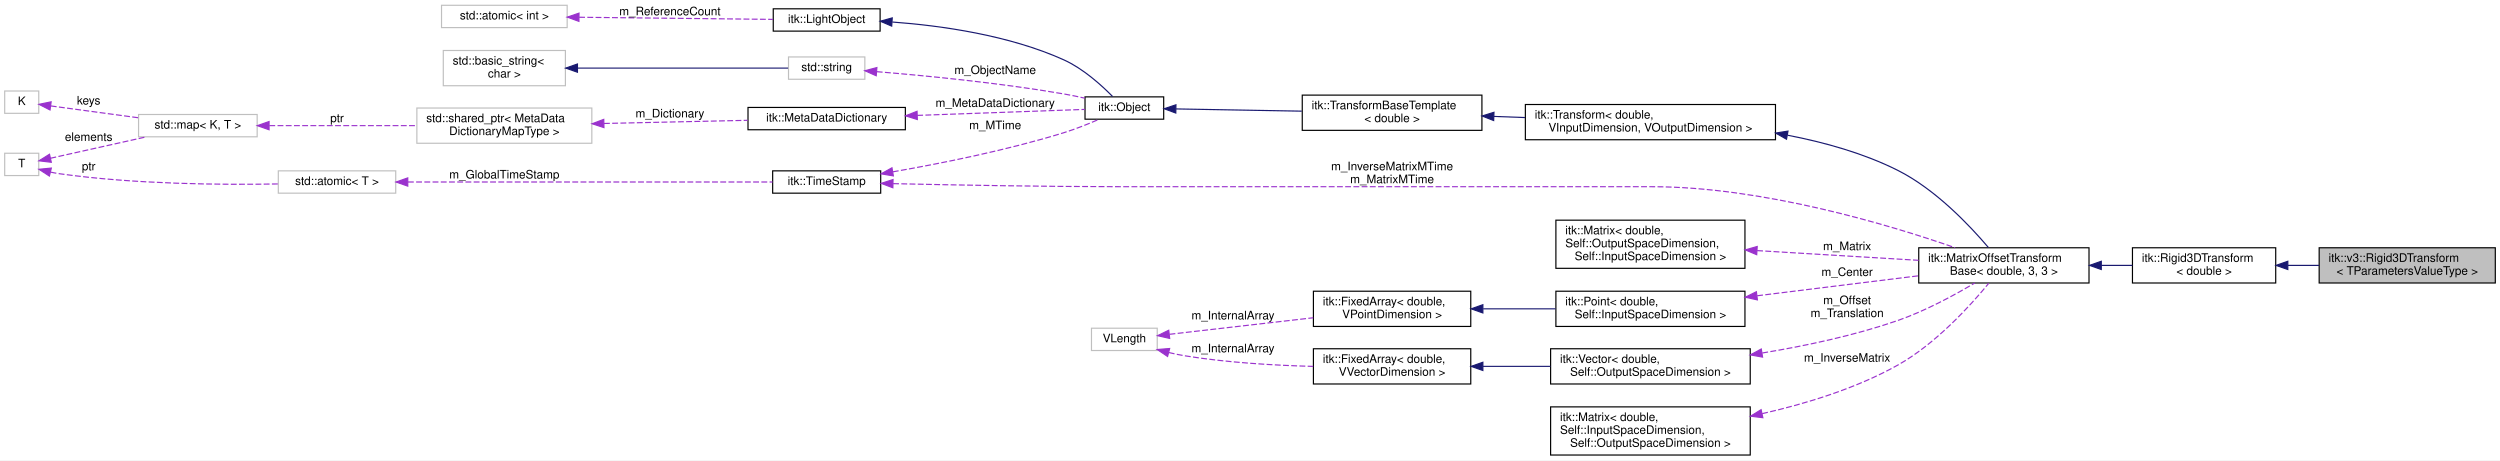
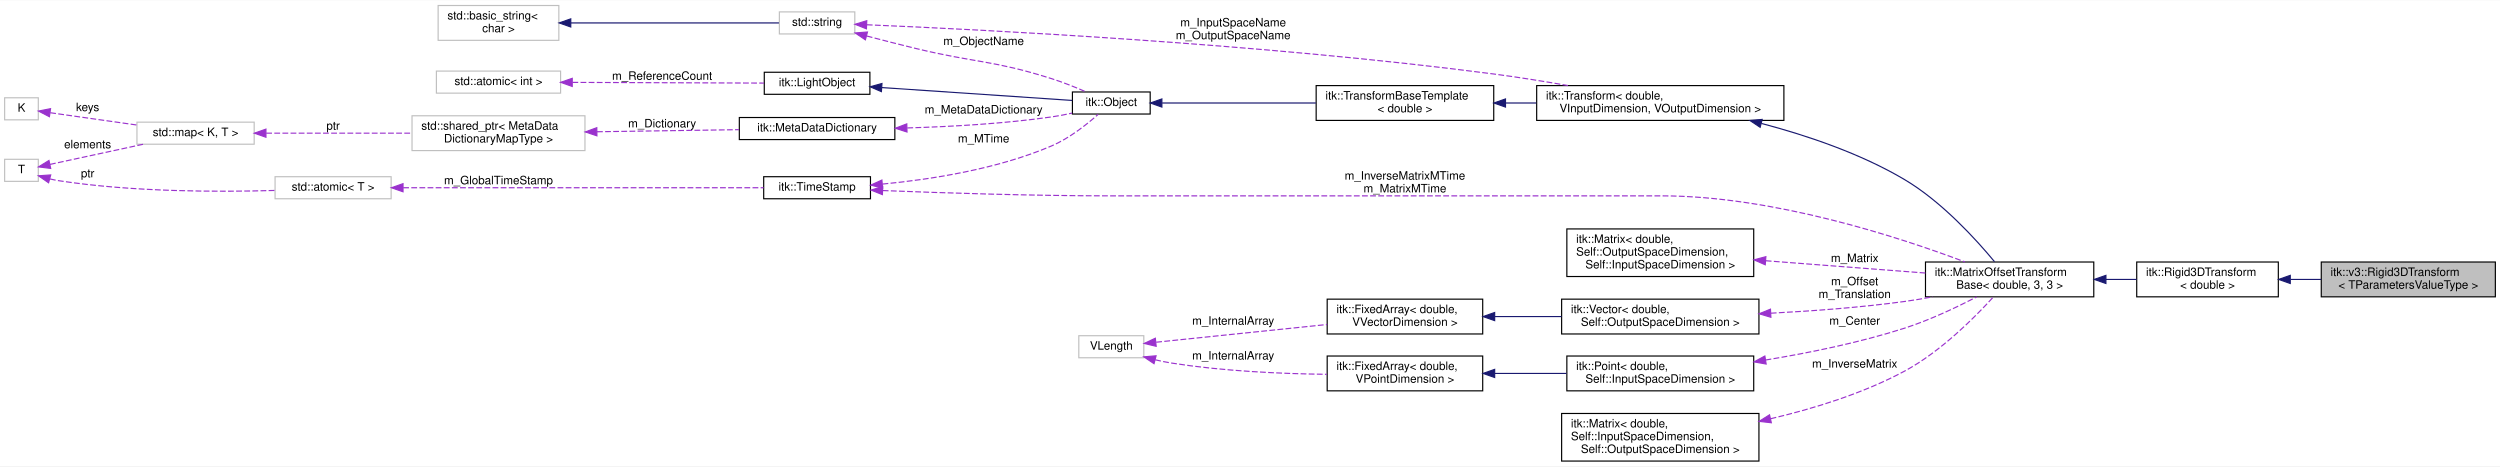
- <svg xmlns="http://www.w3.org/2000/svg" xmlns:xlink="http://www.w3.org/1999/xlink" width="2129pt" height="392pt" viewBox="0.00 0.00 2129.00 392.00">
-   <g id="graph0" class="graph" transform="scale(1 1) rotate(0) translate(4 388)">
-     <polygon fill="white" stroke="transparent" points="-4,4 -4,-388 2125,-388 2125,4 -4,4" />
+ <svg xmlns="http://www.w3.org/2000/svg" xmlns:xlink="http://www.w3.org/1999/xlink" width="2154pt" height="402pt" viewBox="0.00 0.00 2154.00 401.50">
+   <g id="graph0" class="graph" transform="scale(1 1) rotate(0) translate(4 397.5)">
+     <polygon fill="white" stroke="transparent" points="-4,4 -4,-397.5 2150,-397.5 2150,4 -4,4" />
    <g id="node1" class="node">
      <g id="a_node1">
        <a xlink:title="ITK3.x compatible Rigid3DTransform of a vector space (e.g. space coordinates)">
-           <polygon fill="#bfbfbf" stroke="black" points="1971,-147 1971,-177 2121,-177 2121,-147 1971,-147" />
-           <text text-anchor="start" x="1979" y="-165" font-family="Helvetica,sans-Serif" font-size="10.00">itk::v3::Rigid3DTransform</text>
-           <text text-anchor="middle" x="2046" y="-154" font-family="Helvetica,sans-Serif" font-size="10.00">&lt; TParametersValueType &gt;</text>
+           <polygon fill="#bfbfbf" stroke="black" points="1996,-142 1996,-172 2146,-172 2146,-142 1996,-142" />
+           <text text-anchor="start" x="2004" y="-160" font-family="Helvetica,sans-Serif" font-size="10.00">itk::v3::Rigid3DTransform</text>
+           <text text-anchor="middle" x="2071" y="-149" font-family="Helvetica,sans-Serif" font-size="10.00">&lt; TParametersValueType &gt;</text>
        </a>
      </g>
    </g>
    <g id="node2" class="node">
      <g id="a_node2">
        <a xlink:href="classitk_1_1Rigid3DTransform.html" target="_top" xlink:title=" ">
-           <polygon fill="white" stroke="black" points="1812,-147 1812,-177 1934,-177 1934,-147 1812,-147" />
-           <text text-anchor="start" x="1820" y="-165" font-family="Helvetica,sans-Serif" font-size="10.00">itk::Rigid3DTransform</text>
-           <text text-anchor="middle" x="1873" y="-154" font-family="Helvetica,sans-Serif" font-size="10.00">&lt; double &gt;</text>
+           <polygon fill="white" stroke="black" points="1837,-142 1837,-172 1959,-172 1959,-142 1837,-142" />
+           <text text-anchor="start" x="1845" y="-160" font-family="Helvetica,sans-Serif" font-size="10.00">itk::Rigid3DTransform</text>
+           <text text-anchor="middle" x="1898" y="-149" font-family="Helvetica,sans-Serif" font-size="10.00">&lt; double &gt;</text>
        </a>
      </g>
    </g>
    <g id="edge1" class="edge">
-       <path fill="none" stroke="midnightblue" d="M1944.41,-162C1953.14,-162 1962.09,-162 1970.87,-162" />
-       <polygon fill="midnightblue" stroke="midnightblue" points="1944.29,-158.5 1934.29,-162 1944.29,-165.5 1944.29,-158.5" />
+       <path fill="none" stroke="midnightblue" d="M1969.41,-157C1978.14,-157 1987.09,-157 1995.87,-157" />
+       <polygon fill="midnightblue" stroke="midnightblue" points="1969.29,-153.5 1959.29,-157 1969.29,-160.5 1969.29,-153.5" />
    </g>
    <g id="node3" class="node">
      <g id="a_node3">
        <a xlink:href="classitk_1_1MatrixOffsetTransformBase.html" target="_top" xlink:title=" ">
-           <polygon fill="white" stroke="black" points="1630,-147 1630,-177 1775,-177 1775,-147 1630,-147" />
-           <text text-anchor="start" x="1638" y="-165" font-family="Helvetica,sans-Serif" font-size="10.00">itk::MatrixOffsetTransform</text>
-           <text text-anchor="middle" x="1702.5" y="-154" font-family="Helvetica,sans-Serif" font-size="10.00">Base&lt; double, 3, 3 &gt;</text>
+           <polygon fill="white" stroke="black" points="1655,-142 1655,-172 1800,-172 1800,-142 1655,-142" />
+           <text text-anchor="start" x="1663" y="-160" font-family="Helvetica,sans-Serif" font-size="10.00">itk::MatrixOffsetTransform</text>
+           <text text-anchor="middle" x="1727.5" y="-149" font-family="Helvetica,sans-Serif" font-size="10.00">Base&lt; double, 3, 3 &gt;</text>
        </a>
      </g>
    </g>
    <g id="edge2" class="edge">
-       <path fill="none" stroke="midnightblue" d="M1785.48,-162C1794.41,-162 1803.36,-162 1811.95,-162" />
-       <polygon fill="midnightblue" stroke="midnightblue" points="1785.45,-158.5 1775.45,-162 1785.45,-165.5 1785.45,-158.5" />
+       <path fill="none" stroke="midnightblue" d="M1810.48,-157C1819.41,-157 1828.36,-157 1836.95,-157" />
+       <polygon fill="midnightblue" stroke="midnightblue" points="1810.45,-153.5 1800.45,-157 1810.45,-160.5 1810.45,-153.5" />
    </g>
    <g id="node4" class="node">
      <g id="a_node4">
        <a xlink:href="classitk_1_1Transform.html" target="_top" xlink:title=" ">
-           <polygon fill="white" stroke="black" points="1295,-269 1295,-299 1508,-299 1508,-269 1295,-269" />
-           <text text-anchor="start" x="1303" y="-287" font-family="Helvetica,sans-Serif" font-size="10.00">itk::Transform&lt; double,</text>
-           <text text-anchor="middle" x="1401.5" y="-276" font-family="Helvetica,sans-Serif" font-size="10.00"> VInputDimension, VOutputDimension &gt;</text>
+           <polygon fill="white" stroke="black" points="1320,-294 1320,-324 1533,-324 1533,-294 1320,-294" />
+           <text text-anchor="start" x="1328" y="-312" font-family="Helvetica,sans-Serif" font-size="10.00">itk::Transform&lt; double,</text>
+           <text text-anchor="middle" x="1426.5" y="-301" font-family="Helvetica,sans-Serif" font-size="10.00"> VInputDimension, VOutputDimension &gt;</text>
        </a>
      </g>
    </g>
    <g id="edge3" class="edge">
-       <path fill="none" stroke="midnightblue" d="M1518.33,-272.84C1549.86,-266.77 1583.22,-257.42 1612,-243 1644.23,-226.85 1673.55,-195.84 1689.32,-177.22" />
-       <polygon fill="midnightblue" stroke="midnightblue" points="1517.38,-269.45 1508.17,-274.69 1518.63,-276.34 1517.38,-269.45" />
+       <path fill="none" stroke="midnightblue" d="M1513.59,-291.41C1552.99,-281.02 1599.2,-265.42 1637,-243 1669.06,-223.98 1698.66,-191.39 1714.49,-172.26" />
+       <polygon fill="midnightblue" stroke="midnightblue" points="1512.54,-288.07 1503.72,-293.94 1514.28,-294.85 1512.54,-288.07" />
    </g>
    <g id="node5" class="node">
      <g id="a_node5">
        <a xlink:href="classitk_1_1TransformBaseTemplate.html" target="_top" xlink:title=" ">
-           <polygon fill="white" stroke="black" points="1105,-277 1105,-307 1258,-307 1258,-277 1105,-277" />
-           <text text-anchor="start" x="1113" y="-295" font-family="Helvetica,sans-Serif" font-size="10.00">itk::TransformBaseTemplate</text>
-           <text text-anchor="middle" x="1181.5" y="-284" font-family="Helvetica,sans-Serif" font-size="10.00">&lt; double &gt;</text>
+           <polygon fill="white" stroke="black" points="1130,-294 1130,-324 1283,-324 1283,-294 1130,-294" />
+           <text text-anchor="start" x="1138" y="-312" font-family="Helvetica,sans-Serif" font-size="10.00">itk::TransformBaseTemplate</text>
+           <text text-anchor="middle" x="1206.5" y="-301" font-family="Helvetica,sans-Serif" font-size="10.00">&lt; double &gt;</text>
        </a>
      </g>
    </g>
    <g id="edge4" class="edge">
-       <path fill="none" stroke="midnightblue" d="M1268.22,-288.85C1276.9,-288.54 1285.79,-288.21 1294.65,-287.88" />
-       <polygon fill="midnightblue" stroke="midnightblue" points="1268,-285.36 1258.13,-289.22 1268.26,-292.36 1268,-285.36" />
+       <path fill="none" stroke="midnightblue" d="M1293.22,-309C1301.9,-309 1310.79,-309 1319.65,-309" />
+       <polygon fill="midnightblue" stroke="midnightblue" points="1293.13,-305.5 1283.13,-309 1293.13,-312.5 1293.13,-305.5" />
    </g>
    <g id="node6" class="node">
      <g id="a_node6">
        <a xlink:href="classitk_1_1Object.html" target="_top" xlink:title="Base class for most ITK classes.">
-           <polygon fill="white" stroke="black" points="920,-286.5 920,-305.5 987,-305.5 987,-286.5 920,-286.5" />
-           <text text-anchor="middle" x="953.5" y="-293.5" font-family="Helvetica,sans-Serif" font-size="10.00">itk::Object</text>
+           <polygon fill="white" stroke="black" points="920,-299.5 920,-318.5 987,-318.5 987,-299.5 920,-299.5" />
+           <text text-anchor="middle" x="953.5" y="-306.5" font-family="Helvetica,sans-Serif" font-size="10.00">itk::Object</text>
        </a>
      </g>
    </g>
    <g id="edge5" class="edge">
-       <path fill="none" stroke="midnightblue" d="M997.56,-295.24C1027.76,-294.7 1068.94,-293.97 1104.58,-293.34" />
-       <polygon fill="midnightblue" stroke="midnightblue" points="997.3,-291.74 987.36,-295.42 997.42,-298.74 997.3,-291.74" />
+       <path fill="none" stroke="midnightblue" d="M997.28,-309C1033.53,-309 1086.38,-309 1129.76,-309" />
+       <polygon fill="midnightblue" stroke="midnightblue" points="997.06,-305.5 987.06,-309 997.06,-312.5 997.06,-305.5" />
    </g>
    <g id="node7" class="node">
      <g id="a_node7">
        <a xlink:href="classitk_1_1LightObject.html" target="_top" xlink:title="Light weight base class for most itk classes.">
-           <polygon fill="white" stroke="black" points="654.5,-361.5 654.5,-380.5 745.5,-380.5 745.5,-361.5 654.5,-361.5" />
-           <text text-anchor="middle" x="700" y="-368.5" font-family="Helvetica,sans-Serif" font-size="10.00">itk::LightObject</text>
+           <polygon fill="white" stroke="black" points="654.5,-316.5 654.5,-335.5 745.5,-335.5 745.5,-316.5 654.5,-316.5" />
+           <text text-anchor="middle" x="700" y="-323.5" font-family="Helvetica,sans-Serif" font-size="10.00">itk::LightObject</text>
        </a>
      </g>
    </g>
    <g id="edge6" class="edge">
-       <path fill="none" stroke="midnightblue" d="M755.85,-369.25C797.55,-366.17 855.48,-358.04 902,-337 918.46,-329.55 934.07,-315.4 943.47,-305.83" />
-       <polygon fill="midnightblue" stroke="midnightblue" points="755.36,-365.77 745.62,-369.93 755.83,-372.76 755.36,-365.77" />
+       <path fill="none" stroke="midnightblue" d="M755.69,-322.3C805.77,-318.92 878.25,-314.02 919.84,-311.21" />
+       <polygon fill="midnightblue" stroke="midnightblue" points="755.41,-318.81 745.67,-322.98 755.89,-325.8 755.41,-318.81" />
    </g>
    <g id="node8" class="node">
      <g id="a_node8">
        <a xlink:title=" ">
-           <polygon fill="white" stroke="#bfbfbf" points="372,-364.5 372,-383.5 479,-383.5 479,-364.5 372,-364.5" />
-           <text text-anchor="middle" x="425.5" y="-371.5" font-family="Helvetica,sans-Serif" font-size="10.00">std::atomic&lt; int &gt;</text>
+           <polygon fill="white" stroke="#bfbfbf" points="372,-317.5 372,-336.5 479,-336.5 479,-317.5 372,-317.5" />
+           <text text-anchor="middle" x="425.5" y="-324.5" font-family="Helvetica,sans-Serif" font-size="10.00">std::atomic&lt; int &gt;</text>
        </a>
      </g>
    </g>
    <g id="edge7" class="edge">
-       <path fill="none" stroke="#9a32cd" stroke-dasharray="5,2" d="M489.18,-373.31C539.64,-372.75 609.33,-371.99 654.29,-371.49" />
-       <polygon fill="#9a32cd" stroke="#9a32cd" points="489,-369.81 479.04,-373.42 489.08,-376.81 489,-369.81" />
-       <text text-anchor="middle" x="566.5" y="-375" font-family="Helvetica,sans-Serif" font-size="10.00"> m_ReferenceCount</text>
+       <path fill="none" stroke="#9a32cd" stroke-dasharray="5,2" d="M489.18,-326.77C539.64,-326.58 609.33,-326.33 654.29,-326.16" />
+       <polygon fill="#9a32cd" stroke="#9a32cd" points="489.03,-323.27 479.04,-326.81 489.05,-330.27 489.03,-323.27" />
+       <text text-anchor="middle" x="566.5" y="-329" font-family="Helvetica,sans-Serif" font-size="10.00"> m_ReferenceCount</text>
    </g>
    <g id="node9" class="node">
      <g id="a_node9">
        <a xlink:title="STL class.">
-           <polygon fill="white" stroke="#bfbfbf" points="667.5,-320.5 667.5,-339.5 732.5,-339.5 732.5,-320.5 667.5,-320.5" />
-           <text text-anchor="middle" x="700" y="-327.5" font-family="Helvetica,sans-Serif" font-size="10.00">std::string</text>
-         </a>
-       </g>
+           <polygon fill="white" stroke="#bfbfbf" points="667.5,-368.5 667.5,-387.5 732.5,-387.5 732.5,-368.5 667.5,-368.5" />
+           <text text-anchor="middle" x="700" y="-375.5" font-family="Helvetica,sans-Serif" font-size="10.00">std::string</text>
+         </a>
+       </g>
+     </g>
+     <g id="edge18" class="edge">
+       <path fill="none" stroke="#9a32cd" stroke-dasharray="5,2" d="M742.82,-376.41C838.69,-372.41 1081.56,-360.34 1283,-334 1303.8,-331.28 1326.19,-327.68 1346.92,-324.05" />
+       <polygon fill="#9a32cd" stroke="#9a32cd" points="742.52,-372.92 732.67,-376.82 742.8,-379.91 742.52,-372.92" />
+       <text text-anchor="middle" x="1058.5" y="-375" font-family="Helvetica,sans-Serif" font-size="10.00"> m_InputSpaceName</text>
+       <text text-anchor="middle" x="1058.5" y="-364" font-family="Helvetica,sans-Serif" font-size="10.00">m_OutputSpaceName</text>
    </g>
    <g id="edge8" class="edge">
-       <path fill="none" stroke="#9a32cd" stroke-dasharray="5,2" d="M742.61,-326.96C783.41,-323.63 847.27,-317.46 902,-308 907.77,-307 913.87,-305.74 919.75,-304.41" />
-       <polygon fill="#9a32cd" stroke="#9a32cd" points="742.19,-323.49 732.5,-327.77 742.75,-330.46 742.19,-323.49" />
-       <text text-anchor="middle" x="843.5" y="-325" font-family="Helvetica,sans-Serif" font-size="10.00"> m_ObjectName</text>
+       <path fill="none" stroke="#9a32cd" stroke-dasharray="5,2" d="M742.78,-366.73C756.23,-363.19 771.22,-359.33 785,-356 836.77,-343.47 851.21,-346.07 902,-330 911.96,-326.85 922.68,-322.53 931.68,-318.63" />
+       <polygon fill="#9a32cd" stroke="#9a32cd" points="741.61,-363.42 732.84,-369.36 743.4,-370.18 741.61,-363.42" />
+       <text text-anchor="middle" x="843.5" y="-359" font-family="Helvetica,sans-Serif" font-size="10.00"> m_ObjectName</text>
    </g>
    <g id="node10" class="node">
      <g id="a_node10">
        <a xlink:title="STL class.">
-           <polygon fill="white" stroke="#bfbfbf" points="373.5,-315 373.5,-345 477.5,-345 477.5,-315 373.5,-315" />
-           <text text-anchor="start" x="381.5" y="-333" font-family="Helvetica,sans-Serif" font-size="10.00">std::basic_string&lt;</text>
-           <text text-anchor="middle" x="425.5" y="-322" font-family="Helvetica,sans-Serif" font-size="10.00"> char &gt;</text>
+           <polygon fill="white" stroke="#bfbfbf" points="373.5,-363 373.5,-393 477.5,-393 477.5,-363 373.5,-363" />
+           <text text-anchor="start" x="381.5" y="-381" font-family="Helvetica,sans-Serif" font-size="10.00">std::basic_string&lt;</text>
+           <text text-anchor="middle" x="425.5" y="-370" font-family="Helvetica,sans-Serif" font-size="10.00"> char &gt;</text>
        </a>
      </g>
    </g>
    <g id="edge9" class="edge">
-       <path fill="none" stroke="midnightblue" d="M487.85,-330C543.49,-330 623.3,-330 667.14,-330" />
-       <polygon fill="midnightblue" stroke="midnightblue" points="487.76,-326.5 477.76,-330 487.76,-333.5 487.76,-326.5" />
+       <path fill="none" stroke="midnightblue" d="M487.85,-378C543.49,-378 623.3,-378 667.14,-378" />
+       <polygon fill="midnightblue" stroke="midnightblue" points="487.76,-374.5 477.76,-378 487.76,-381.5 487.76,-374.5" />
    </g>
    <g id="node11" class="node">
      <g id="a_node11">
        <a xlink:href="classitk_1_1MetaDataDictionary.html" target="_top" xlink:title="Provides a mechanism for storing a collection of arbitrary data types.">
          <polygon fill="white" stroke="black" points="633,-277.5 633,-296.5 767,-296.5 767,-277.5 633,-277.5" />
          <text text-anchor="middle" x="700" y="-284.5" font-family="Helvetica,sans-Serif" font-size="10.00">itk::MetaDataDictionary</text>
        </a>
      </g>
    </g>
    <g id="edge10" class="edge">
-       <path fill="none" stroke="#9a32cd" stroke-dasharray="5,2" d="M777.08,-289.72C824.79,-291.43 883.88,-293.54 919.85,-294.83" />
-       <polygon fill="#9a32cd" stroke="#9a32cd" points="777.2,-286.22 767.08,-289.36 776.95,-293.22 777.2,-286.22" />
-       <text text-anchor="middle" x="843.5" y="-297" font-family="Helvetica,sans-Serif" font-size="10.00"> m_MetaDataDictionary</text>
+       <path fill="none" stroke="#9a32cd" stroke-dasharray="5,2" d="M777.75,-287.52C815.36,-288.61 861.21,-291.19 902,-297 907.8,-297.83 913.91,-299.01 919.8,-300.31" />
+       <polygon fill="#9a32cd" stroke="#9a32cd" points="777.47,-284.01 767.38,-287.25 777.28,-291.01 777.47,-284.01" />
+       <text text-anchor="middle" x="843.5" y="-300" font-family="Helvetica,sans-Serif" font-size="10.00"> m_MetaDataDictionary</text>
    </g>
    <g id="node12" class="node">
      <g id="a_node12">
        <a xlink:title=" ">
-           <polygon fill="white" stroke="#bfbfbf" points="351,-266 351,-296 500,-296 500,-266 351,-266" />
-           <text text-anchor="start" x="359" y="-284" font-family="Helvetica,sans-Serif" font-size="10.00">std::shared_ptr&lt; MetaData</text>
-           <text text-anchor="middle" x="425.5" y="-273" font-family="Helvetica,sans-Serif" font-size="10.00">DictionaryMapType &gt;</text>
+           <polygon fill="white" stroke="#bfbfbf" points="351,-268 351,-298 500,-298 500,-268 351,-268" />
+           <text text-anchor="start" x="359" y="-286" font-family="Helvetica,sans-Serif" font-size="10.00">std::shared_ptr&lt; MetaData</text>
+           <text text-anchor="middle" x="425.5" y="-275" font-family="Helvetica,sans-Serif" font-size="10.00">DictionaryMapType &gt;</text>
        </a>
      </g>
    </g>
    <g id="edge11" class="edge">
-       <path fill="none" stroke="#9a32cd" stroke-dasharray="5,2" d="M510.34,-282.85C549.65,-283.71 595.82,-284.73 632.65,-285.54" />
-       <polygon fill="#9a32cd" stroke="#9a32cd" points="510.32,-279.34 500.24,-282.62 510.16,-286.34 510.32,-279.34" />
+       <path fill="none" stroke="#9a32cd" stroke-dasharray="5,2" d="M510.34,-284.23C549.65,-284.81 595.82,-285.49 632.65,-286.03" />
+       <polygon fill="#9a32cd" stroke="#9a32cd" points="510.29,-280.73 500.24,-284.08 510.19,-287.73 510.29,-280.73" />
      <text text-anchor="middle" x="566.5" y="-288" font-family="Helvetica,sans-Serif" font-size="10.00"> m_Dictionary</text>
    </g>
    <g id="node13" class="node">
      <g id="a_node13">
        <a xlink:title="STL class.">
-           <polygon fill="white" stroke="#bfbfbf" points="114,-271.5 114,-290.5 215,-290.5 215,-271.5 114,-271.5" />
-           <text text-anchor="middle" x="164.5" y="-278.5" font-family="Helvetica,sans-Serif" font-size="10.00">std::map&lt; K, T &gt;</text>
+           <polygon fill="white" stroke="#bfbfbf" points="114,-273.5 114,-292.5 215,-292.5 215,-273.5 114,-273.5" />
+           <text text-anchor="middle" x="164.5" y="-280.5" font-family="Helvetica,sans-Serif" font-size="10.00">std::map&lt; K, T &gt;</text>
        </a>
      </g>
    </g>
    <g id="edge12" class="edge">
-       <path fill="none" stroke="#9a32cd" stroke-dasharray="5,2" d="M225.34,-281C262.61,-281 310.86,-281 350.52,-281" />
-       <polygon fill="#9a32cd" stroke="#9a32cd" points="225.13,-277.5 215.13,-281 225.13,-284.5 225.13,-277.5" />
-       <text text-anchor="middle" x="283" y="-284" font-family="Helvetica,sans-Serif" font-size="10.00"> ptr</text>
+       <path fill="none" stroke="#9a32cd" stroke-dasharray="5,2" d="M225.34,-283C262.61,-283 310.86,-283 350.52,-283" />
+       <polygon fill="#9a32cd" stroke="#9a32cd" points="225.13,-279.5 215.13,-283 225.13,-286.5 225.13,-279.5" />
+       <text text-anchor="middle" x="283" y="-286" font-family="Helvetica,sans-Serif" font-size="10.00"> ptr</text>
    </g>
    <g id="node14" class="node">
      <g id="a_node14">
        <a xlink:title=" ">
-           <polygon fill="white" stroke="#bfbfbf" points="0,-291.5 0,-310.5 29,-310.5 29,-291.5 0,-291.5" />
-           <text text-anchor="middle" x="14.5" y="-298.5" font-family="Helvetica,sans-Serif" font-size="10.00">K</text>
+           <polygon fill="white" stroke="#bfbfbf" points="0,-294.5 0,-313.5 29,-313.5 29,-294.5 0,-294.5" />
+           <text text-anchor="middle" x="14.5" y="-301.5" font-family="Helvetica,sans-Serif" font-size="10.00">K</text>
        </a>
      </g>
    </g>
    <g id="edge13" class="edge">
-       <path fill="none" stroke="#9a32cd" stroke-dasharray="5,2" d="M39.24,-297.79C59.28,-295.08 88.63,-291.12 113.78,-287.72" />
-       <polygon fill="#9a32cd" stroke="#9a32cd" points="38.6,-294.35 29.16,-299.15 39.54,-301.28 38.6,-294.35" />
-       <text text-anchor="middle" x="71.5" y="-299" font-family="Helvetica,sans-Serif" font-size="10.00"> keys</text>
+       <path fill="none" stroke="#9a32cd" stroke-dasharray="5,2" d="M39.24,-300.63C59.28,-297.79 88.63,-293.62 113.78,-290.05" />
+       <polygon fill="#9a32cd" stroke="#9a32cd" points="38.57,-297.19 29.16,-302.06 39.55,-304.12 38.57,-297.19" />
+       <text text-anchor="middle" x="71.5" y="-302" font-family="Helvetica,sans-Serif" font-size="10.00"> keys</text>
    </g>
    <g id="node15" class="node">
      <g id="a_node15">
        <a xlink:title=" ">
-           <polygon fill="white" stroke="#bfbfbf" points="0,-238.5 0,-257.5 29,-257.5 29,-238.5 0,-238.5" />
-           <text text-anchor="middle" x="14.5" y="-245.5" font-family="Helvetica,sans-Serif" font-size="10.00">T</text>
+           <polygon fill="white" stroke="#bfbfbf" points="0,-241.5 0,-260.5 29,-260.5 29,-241.5 0,-241.5" />
+           <text text-anchor="middle" x="14.5" y="-248.5" font-family="Helvetica,sans-Serif" font-size="10.00">T</text>
        </a>
      </g>
    </g>
    <g id="edge14" class="edge">
-       <path fill="none" stroke="#9a32cd" stroke-dasharray="5,2" d="M38.92,-253.22C60.82,-258.11 94.06,-265.52 120.69,-271.46" />
-       <polygon fill="#9a32cd" stroke="#9a32cd" points="39.68,-249.81 29.16,-251.05 38.16,-256.64 39.68,-249.81" />
-       <text text-anchor="middle" x="71.5" y="-268" font-family="Helvetica,sans-Serif" font-size="10.00"> elements</text>
+       <path fill="none" stroke="#9a32cd" stroke-dasharray="5,2" d="M39.07,-256.1C60.61,-260.75 93.04,-267.77 119.4,-273.46" />
+       <polygon fill="#9a32cd" stroke="#9a32cd" points="39.67,-252.65 29.16,-253.95 38.19,-259.49 39.67,-252.65" />
+       <text text-anchor="middle" x="71.5" y="-270" font-family="Helvetica,sans-Serif" font-size="10.00"> elements</text>
    </g>
    <g id="node17" class="node">
      <g id="a_node17">
        <a xlink:title="STL class.">
-           <polygon fill="white" stroke="#bfbfbf" points="233,-223.5 233,-242.5 333,-242.5 333,-223.5 233,-223.5" />
-           <text text-anchor="middle" x="283" y="-230.5" font-family="Helvetica,sans-Serif" font-size="10.00">std::atomic&lt; T &gt;</text>
+           <polygon fill="white" stroke="#bfbfbf" points="233,-226.5 233,-245.5 333,-245.5 333,-226.5 233,-226.5" />
+           <text text-anchor="middle" x="283" y="-233.5" font-family="Helvetica,sans-Serif" font-size="10.00">std::atomic&lt; T &gt;</text>
        </a>
      </g>
    </g>
    <g id="edge17" class="edge">
-       <path fill="none" stroke="#9a32cd" stroke-dasharray="5,2" d="M39.06,-241.42C41.72,-240.86 44.41,-240.36 47,-240 110.66,-231.08 184.94,-230.48 232.68,-231.35" />
-       <polygon fill="#9a32cd" stroke="#9a32cd" points="38.06,-238.07 29.17,-243.83 39.71,-244.87 38.06,-238.07" />
-       <text text-anchor="middle" x="71.5" y="-243" font-family="Helvetica,sans-Serif" font-size="10.00"> ptr</text>
+       <path fill="none" stroke="#9a32cd" stroke-dasharray="5,2" d="M39.03,-243.58C41.7,-242.95 44.39,-242.4 47,-242 110.54,-232.27 184.85,-232.24 232.62,-233.66" />
+       <polygon fill="#9a32cd" stroke="#9a32cd" points="37.85,-240.27 29.13,-246.29 39.7,-247.03 37.85,-240.27" />
+       <text text-anchor="middle" x="71.5" y="-245" font-family="Helvetica,sans-Serif" font-size="10.00"> ptr</text>
    </g>
    <g id="node16" class="node">
      <g id="a_node16">
        <a xlink:href="classitk_1_1TimeStamp.html" target="_top" xlink:title="Generate a unique, increasing time value.">
-           <polygon fill="white" stroke="black" points="654,-223.5 654,-242.5 746,-242.5 746,-223.5 654,-223.5" />
-           <text text-anchor="middle" x="700" y="-230.5" font-family="Helvetica,sans-Serif" font-size="10.00">itk::TimeStamp</text>
-         </a>
-       </g>
-     </g>
-     <g id="edge25" class="edge">
-       <path fill="none" stroke="#9a32cd" stroke-dasharray="5,2" d="M756.57,-231.61C807.53,-230.45 885.09,-229 952.5,-229 952.5,-229 952.5,-229 1402.5,-229 1496.92,-229 1604.15,-196.79 1661.03,-177.04" />
-       <polygon fill="#9a32cd" stroke="#9a32cd" points="756.35,-228.11 746.43,-231.84 756.51,-235.11 756.35,-228.11" />
-       <text text-anchor="middle" x="1181.5" y="-243" font-family="Helvetica,sans-Serif" font-size="10.00"> m_InverseMatrixMTime</text>
-       <text text-anchor="middle" x="1181.5" y="-232" font-family="Helvetica,sans-Serif" font-size="10.00">m_MatrixMTime</text>
+           <polygon fill="white" stroke="black" points="654,-226.5 654,-245.5 746,-245.5 746,-226.5 654,-226.5" />
+           <text text-anchor="middle" x="700" y="-233.5" font-family="Helvetica,sans-Serif" font-size="10.00">itk::TimeStamp</text>
+         </a>
+       </g>
+     </g>
+     <g id="edge26" class="edge">
+       <path fill="none" stroke="#9a32cd" stroke-dasharray="5,2" d="M756.56,-233.57C807.52,-231.55 885.07,-229 952.5,-229 952.5,-229 952.5,-229 1427.5,-229 1523.88,-229 1632.99,-193.21 1688.97,-172.09" />
+       <polygon fill="#9a32cd" stroke="#9a32cd" points="756.27,-230.07 746.42,-233.98 756.56,-237.07 756.27,-230.07" />
+       <text text-anchor="middle" x="1206.5" y="-243" font-family="Helvetica,sans-Serif" font-size="10.00"> m_InverseMatrixMTime</text>
+       <text text-anchor="middle" x="1206.5" y="-232" font-family="Helvetica,sans-Serif" font-size="10.00">m_MatrixMTime</text>
    </g>
    <g id="edge15" class="edge">
-       <path fill="none" stroke="#9a32cd" stroke-dasharray="5,2" d="M756.33,-241.67C797.11,-248.76 853.65,-260.04 902,-275 911.98,-278.09 922.71,-282.4 931.7,-286.31" />
-       <polygon fill="#9a32cd" stroke="#9a32cd" points="756.77,-238.2 746.32,-239.96 755.59,-245.1 756.77,-238.2" />
-       <text text-anchor="middle" x="843.5" y="-278" font-family="Helvetica,sans-Serif" font-size="10.00"> m_MTime</text>
+       <path fill="none" stroke="#9a32cd" stroke-dasharray="5,2" d="M756.37,-239.15C797.86,-243.1 855.29,-251.99 902,-272 917.39,-278.59 932.53,-290.64 942.16,-299.2" />
+       <polygon fill="#9a32cd" stroke="#9a32cd" points="756.45,-235.65 746.18,-238.25 755.84,-242.62 756.45,-235.65" />
+       <text text-anchor="middle" x="843.5" y="-275" font-family="Helvetica,sans-Serif" font-size="10.00"> m_MTime</text>
    </g>
    <g id="edge16" class="edge">
-       <path fill="none" stroke="#9a32cd" stroke-dasharray="5,2" d="M343.37,-233C427.26,-233 578.65,-233 653.94,-233" />
-       <polygon fill="#9a32cd" stroke="#9a32cd" points="343.24,-229.5 333.24,-233 343.24,-236.5 343.24,-229.5" />
-       <text text-anchor="middle" x="425.5" y="-236" font-family="Helvetica,sans-Serif" font-size="10.00"> m_GlobalTimeStamp</text>
+       <path fill="none" stroke="#9a32cd" stroke-dasharray="5,2" d="M343.37,-236C427.26,-236 578.65,-236 653.94,-236" />
+       <polygon fill="#9a32cd" stroke="#9a32cd" points="343.24,-232.5 333.24,-236 343.24,-239.5 343.24,-232.5" />
+       <text text-anchor="middle" x="425.5" y="-239" font-family="Helvetica,sans-Serif" font-size="10.00"> m_GlobalTimeStamp</text>
    </g>
    <g id="node18" class="node">
      <g id="a_node18">
        <a xlink:href="classitk_1_1Matrix.html" target="_top" xlink:title=" ">
-           <polygon fill="white" stroke="black" points="1321,-159.5 1321,-200.5 1482,-200.5 1482,-159.5 1321,-159.5" />
-           <text text-anchor="start" x="1329" y="-188.5" font-family="Helvetica,sans-Serif" font-size="10.00">itk::Matrix&lt; double,</text>
-           <text text-anchor="start" x="1329" y="-177.5" font-family="Helvetica,sans-Serif" font-size="10.00"> Self::OutputSpaceDimension,</text>
-           <text text-anchor="middle" x="1401.5" y="-166.5" font-family="Helvetica,sans-Serif" font-size="10.00"> Self::InputSpaceDimension &gt;</text>
-         </a>
-       </g>
-     </g>
-     <g id="edge18" class="edge">
-       <path fill="none" stroke="#9a32cd" stroke-dasharray="5,2" d="M1492.36,-174.59C1536.37,-171.94 1588.64,-168.79 1629.91,-166.31" />
-       <polygon fill="#9a32cd" stroke="#9a32cd" points="1492.01,-171.11 1482.23,-175.2 1492.43,-178.09 1492.01,-171.11" />
-       <text text-anchor="middle" x="1569" y="-175" font-family="Helvetica,sans-Serif" font-size="10.00"> m_Matrix</text>
+           <polygon fill="white" stroke="black" points="1346,-159.5 1346,-200.5 1507,-200.5 1507,-159.5 1346,-159.5" />
+           <text text-anchor="start" x="1354" y="-188.5" font-family="Helvetica,sans-Serif" font-size="10.00">itk::Matrix&lt; double,</text>
+           <text text-anchor="start" x="1354" y="-177.5" font-family="Helvetica,sans-Serif" font-size="10.00"> Self::OutputSpaceDimension,</text>
+           <text text-anchor="middle" x="1426.5" y="-166.5" font-family="Helvetica,sans-Serif" font-size="10.00"> Self::InputSpaceDimension &gt;</text>
+         </a>
+       </g>
+     </g>
+     <g id="edge19" class="edge">
+       <path fill="none" stroke="#9a32cd" stroke-dasharray="5,2" d="M1517.36,-173.09C1561.37,-169.7 1613.64,-165.68 1654.91,-162.51" />
+       <polygon fill="#9a32cd" stroke="#9a32cd" points="1516.94,-169.61 1507.23,-173.87 1517.47,-176.59 1516.94,-169.61" />
+       <text text-anchor="middle" x="1594" y="-172" font-family="Helvetica,sans-Serif" font-size="10.00"> m_Matrix</text>
    </g>
    <g id="node19" class="node">
      <g id="a_node19">
        <a xlink:href="classitk_1_1Point.html" target="_top" xlink:title=" ">
-           <polygon fill="white" stroke="black" points="1321,-110 1321,-140 1482,-140 1482,-110 1321,-110" />
-           <text text-anchor="start" x="1329" y="-128" font-family="Helvetica,sans-Serif" font-size="10.00">itk::Point&lt; double,</text>
-           <text text-anchor="middle" x="1401.5" y="-117" font-family="Helvetica,sans-Serif" font-size="10.00"> Self::InputSpaceDimension &gt;</text>
-         </a>
-       </g>
-     </g>
-     <g id="edge19" class="edge">
-       <path fill="none" stroke="#9a32cd" stroke-dasharray="5,2" d="M1492.36,-136.12C1536.37,-141.57 1588.64,-148.03 1629.91,-153.14" />
-       <polygon fill="#9a32cd" stroke="#9a32cd" points="1492.59,-132.62 1482.23,-134.87 1491.73,-139.57 1492.59,-132.62" />
-       <text text-anchor="middle" x="1569" y="-153" font-family="Helvetica,sans-Serif" font-size="10.00"> m_Center</text>
+           <polygon fill="white" stroke="black" points="1346,-61 1346,-91 1507,-91 1507,-61 1346,-61" />
+           <text text-anchor="start" x="1354" y="-79" font-family="Helvetica,sans-Serif" font-size="10.00">itk::Point&lt; double,</text>
+           <text text-anchor="middle" x="1426.5" y="-68" font-family="Helvetica,sans-Serif" font-size="10.00"> Self::InputSpaceDimension &gt;</text>
+         </a>
+       </g>
+     </g>
+     <g id="edge20" class="edge">
+       <path fill="none" stroke="#9a32cd" stroke-dasharray="5,2" d="M1517.18,-87.55C1554.74,-93.7 1598.53,-102.62 1637,-115 1658.57,-121.94 1681.69,-132.89 1699.03,-141.87" />
+       <polygon fill="#9a32cd" stroke="#9a32cd" points="1517.7,-84.09 1507.27,-85.96 1516.6,-91 1517.7,-84.09" />
+       <text text-anchor="middle" x="1594" y="-118" font-family="Helvetica,sans-Serif" font-size="10.00"> m_Center</text>
    </g>
    <g id="node20" class="node">
      <g id="a_node20">
        <a xlink:href="classitk_1_1FixedArray.html" target="_top" xlink:title=" ">
-           <polygon fill="white" stroke="black" points="1114.5,-110 1114.5,-140 1248.5,-140 1248.5,-110 1114.5,-110" />
-           <text text-anchor="start" x="1122.5" y="-128" font-family="Helvetica,sans-Serif" font-size="10.00">itk::FixedArray&lt; double,</text>
-           <text text-anchor="middle" x="1181.5" y="-117" font-family="Helvetica,sans-Serif" font-size="10.00"> VPointDimension &gt;</text>
-         </a>
-       </g>
-     </g>
-     <g id="edge20" class="edge">
-       <path fill="none" stroke="midnightblue" d="M1259.07,-125C1279.03,-125 1300.58,-125 1320.7,-125" />
-       <polygon fill="midnightblue" stroke="midnightblue" points="1258.8,-121.5 1248.8,-125 1258.8,-128.5 1258.8,-121.5" />
+           <polygon fill="white" stroke="black" points="1139.5,-61 1139.5,-91 1273.5,-91 1273.5,-61 1139.5,-61" />
+           <text text-anchor="start" x="1147.5" y="-79" font-family="Helvetica,sans-Serif" font-size="10.00">itk::FixedArray&lt; double,</text>
+           <text text-anchor="middle" x="1206.5" y="-68" font-family="Helvetica,sans-Serif" font-size="10.00"> VPointDimension &gt;</text>
+         </a>
+       </g>
+     </g>
+     <g id="edge21" class="edge">
+       <path fill="none" stroke="midnightblue" d="M1284.07,-76C1304.03,-76 1325.58,-76 1345.7,-76" />
+       <polygon fill="midnightblue" stroke="midnightblue" points="1283.8,-72.5 1273.8,-76 1283.8,-79.5 1283.8,-72.5" />
    </g>
    <g id="node21" class="node">
      <g id="a_node21">
        <a xlink:title=" ">
          <polygon fill="white" stroke="#bfbfbf" points="925.5,-89.5 925.5,-108.5 981.5,-108.5 981.5,-89.5 925.5,-89.5" />
          <text text-anchor="middle" x="953.5" y="-96.5" font-family="Helvetica,sans-Serif" font-size="10.00">VLength</text>
        </a>
      </g>
    </g>
-     <g id="edge21" class="edge">
-       <path fill="none" stroke="#9a32cd" stroke-dasharray="5,2" d="M991.95,-103.31C1025.18,-107.13 1074.5,-112.81 1114.36,-117.39" />
-       <polygon fill="#9a32cd" stroke="#9a32cd" points="992.1,-99.8 981.76,-102.14 991.3,-106.76 992.1,-99.8" />
-       <text text-anchor="middle" x="1046" y="-116" font-family="Helvetica,sans-Serif" font-size="10.00"> m_InternalArray</text>
+     <g id="edge22" class="edge">
+       <path fill="none" stroke="#9a32cd" stroke-dasharray="5,2" d="M991.32,-87.76C995.9,-86.67 1000.53,-85.71 1005,-85 1049.39,-77.94 1099.96,-75.71 1139.2,-75.24" />
+       <polygon fill="#9a32cd" stroke="#9a32cd" points="990.31,-84.41 981.51,-90.3 992.07,-91.19 990.31,-84.41" />
+       <text text-anchor="middle" x="1058.5" y="-88" font-family="Helvetica,sans-Serif" font-size="10.00"> m_InternalArray</text>
    </g>
    <g id="node23" class="node">
      <g id="a_node23">
        <a xlink:href="classitk_1_1FixedArray.html" target="_top" xlink:title=" ">
-           <polygon fill="white" stroke="black" points="1114.5,-61 1114.5,-91 1248.5,-91 1248.5,-61 1114.5,-61" />
-           <text text-anchor="start" x="1122.5" y="-79" font-family="Helvetica,sans-Serif" font-size="10.00">itk::FixedArray&lt; double,</text>
-           <text text-anchor="middle" x="1181.5" y="-68" font-family="Helvetica,sans-Serif" font-size="10.00"> VVectorDimension &gt;</text>
-         </a>
-       </g>
-     </g>
-     <g id="edge24" class="edge">
-       <path fill="none" stroke="#9a32cd" stroke-dasharray="5,2" d="M991.33,-87.79C995.9,-86.7 1000.53,-85.72 1005,-85 1040.84,-79.19 1081.28,-76.83 1114.3,-75.98" />
-       <polygon fill="#9a32cd" stroke="#9a32cd" points="990.31,-84.44 981.51,-90.34 992.07,-91.21 990.31,-84.44" />
-       <text text-anchor="middle" x="1046" y="-88" font-family="Helvetica,sans-Serif" font-size="10.00"> m_InternalArray</text>
+           <polygon fill="white" stroke="black" points="1139.5,-110 1139.5,-140 1273.5,-140 1273.5,-110 1139.5,-110" />
+           <text text-anchor="start" x="1147.5" y="-128" font-family="Helvetica,sans-Serif" font-size="10.00">itk::FixedArray&lt; double,</text>
+           <text text-anchor="middle" x="1206.5" y="-117" font-family="Helvetica,sans-Serif" font-size="10.00"> VVectorDimension &gt;</text>
+         </a>
+       </g>
+     </g>
+     <g id="edge25" class="edge">
+       <path fill="none" stroke="#9a32cd" stroke-dasharray="5,2" d="M992.18,-102.9C1031.07,-106.93 1092.51,-113.3 1139.49,-118.16" />
+       <polygon fill="#9a32cd" stroke="#9a32cd" points="992.15,-99.38 981.84,-101.83 991.43,-106.34 992.15,-99.38" />
+       <text text-anchor="middle" x="1058.5" y="-118" font-family="Helvetica,sans-Serif" font-size="10.00"> m_InternalArray</text>
    </g>
    <g id="node22" class="node">
      <g id="a_node22">
        <a xlink:href="classitk_1_1Vector.html" target="_top" xlink:title=" ">
-           <polygon fill="white" stroke="black" points="1316.5,-61 1316.5,-91 1486.5,-91 1486.5,-61 1316.5,-61" />
-           <text text-anchor="start" x="1324.5" y="-79" font-family="Helvetica,sans-Serif" font-size="10.00">itk::Vector&lt; double,</text>
-           <text text-anchor="middle" x="1401.5" y="-68" font-family="Helvetica,sans-Serif" font-size="10.00"> Self::OutputSpaceDimension &gt;</text>
-         </a>
-       </g>
-     </g>
-     <g id="edge22" class="edge">
-       <path fill="none" stroke="#9a32cd" stroke-dasharray="5,2" d="M1496.75,-87.39C1533.37,-93.4 1575.26,-102.26 1612,-115 1635.38,-123.11 1660.16,-136.54 1677.7,-146.98" />
-       <polygon fill="#9a32cd" stroke="#9a32cd" points="1497,-83.89 1486.57,-85.77 1495.9,-90.8 1497,-83.89" />
-       <text text-anchor="middle" x="1569" y="-129" font-family="Helvetica,sans-Serif" font-size="10.00"> m_Offset</text>
-       <text text-anchor="middle" x="1569" y="-118" font-family="Helvetica,sans-Serif" font-size="10.00">m_Translation</text>
+           <polygon fill="white" stroke="black" points="1341.5,-110 1341.5,-140 1511.5,-140 1511.5,-110 1341.5,-110" />
+           <text text-anchor="start" x="1349.5" y="-128" font-family="Helvetica,sans-Serif" font-size="10.00">itk::Vector&lt; double,</text>
+           <text text-anchor="middle" x="1426.5" y="-117" font-family="Helvetica,sans-Serif" font-size="10.00"> Self::OutputSpaceDimension &gt;</text>
+         </a>
+       </g>
    </g>
    <g id="edge23" class="edge">
-       <path fill="none" stroke="midnightblue" d="M1258.95,-76C1277.52,-76 1297.47,-76 1316.37,-76" />
-       <polygon fill="midnightblue" stroke="midnightblue" points="1258.8,-72.5 1248.8,-76 1258.8,-79.5 1258.8,-72.5" />
+       <path fill="none" stroke="#9a32cd" stroke-dasharray="5,2" d="M1521.68,-127.89C1557.85,-129.77 1599.46,-132.88 1637,-138 1644.87,-139.07 1653.08,-140.45 1661.2,-141.98" />
+       <polygon fill="#9a32cd" stroke="#9a32cd" points="1521.79,-124.39 1511.63,-127.39 1521.44,-131.38 1521.79,-124.39" />
+       <text text-anchor="middle" x="1594" y="-152" font-family="Helvetica,sans-Serif" font-size="10.00"> m_Offset</text>
+       <text text-anchor="middle" x="1594" y="-141" font-family="Helvetica,sans-Serif" font-size="10.00">m_Translation</text>
+     </g>
+     <g id="edge24" class="edge">
+       <path fill="none" stroke="midnightblue" d="M1283.95,-125C1302.52,-125 1322.47,-125 1341.37,-125" />
+       <polygon fill="midnightblue" stroke="midnightblue" points="1283.8,-121.5 1273.8,-125 1283.8,-128.5 1283.8,-121.5" />
    </g>
    <g id="node24" class="node">
      <g id="a_node24">
        <a xlink:href="classitk_1_1Matrix.html" target="_top" xlink:title=" ">
-           <polygon fill="white" stroke="black" points="1316.5,-0.5 1316.5,-41.5 1486.5,-41.5 1486.5,-0.5 1316.5,-0.5" />
-           <text text-anchor="start" x="1324.5" y="-29.5" font-family="Helvetica,sans-Serif" font-size="10.00">itk::Matrix&lt; double,</text>
-           <text text-anchor="start" x="1324.5" y="-18.5" font-family="Helvetica,sans-Serif" font-size="10.00"> Self::InputSpaceDimension,</text>
-           <text text-anchor="middle" x="1401.5" y="-7.5" font-family="Helvetica,sans-Serif" font-size="10.00"> Self::OutputSpaceDimension &gt;</text>
-         </a>
-       </g>
-     </g>
-     <g id="edge26" class="edge">
-       <path fill="none" stroke="#9a32cd" stroke-dasharray="5,2" d="M1496.65,-35.73C1534.17,-44.21 1576.72,-57.25 1612,-77 1644.35,-95.11 1673.85,-127.56 1689.58,-146.7" />
-       <polygon fill="#9a32cd" stroke="#9a32cd" points="1497.24,-32.28 1486.73,-33.57 1495.75,-39.12 1497.24,-32.28" />
-       <text text-anchor="middle" x="1569" y="-80" font-family="Helvetica,sans-Serif" font-size="10.00"> m_InverseMatrix</text>
+           <polygon fill="white" stroke="black" points="1341.5,-0.5 1341.5,-41.5 1511.5,-41.5 1511.5,-0.5 1341.5,-0.5" />
+           <text text-anchor="start" x="1349.5" y="-29.5" font-family="Helvetica,sans-Serif" font-size="10.00">itk::Matrix&lt; double,</text>
+           <text text-anchor="start" x="1349.5" y="-18.5" font-family="Helvetica,sans-Serif" font-size="10.00"> Self::InputSpaceDimension,</text>
+           <text text-anchor="middle" x="1426.5" y="-7.5" font-family="Helvetica,sans-Serif" font-size="10.00"> Self::OutputSpaceDimension &gt;</text>
+         </a>
+       </g>
+     </g>
+     <g id="edge27" class="edge">
+       <path fill="none" stroke="#9a32cd" stroke-dasharray="5,2" d="M1521.54,-36.96C1558.94,-45.72 1601.44,-58.83 1637,-78 1668.01,-94.72 1697.31,-124.07 1713.49,-141.9" />
+       <polygon fill="#9a32cd" stroke="#9a32cd" points="1522.17,-33.51 1511.64,-34.71 1520.62,-40.34 1522.17,-33.51" />
+       <text text-anchor="middle" x="1594" y="-81" font-family="Helvetica,sans-Serif" font-size="10.00"> m_InverseMatrix</text>
    </g>
  </g>
</svg>
